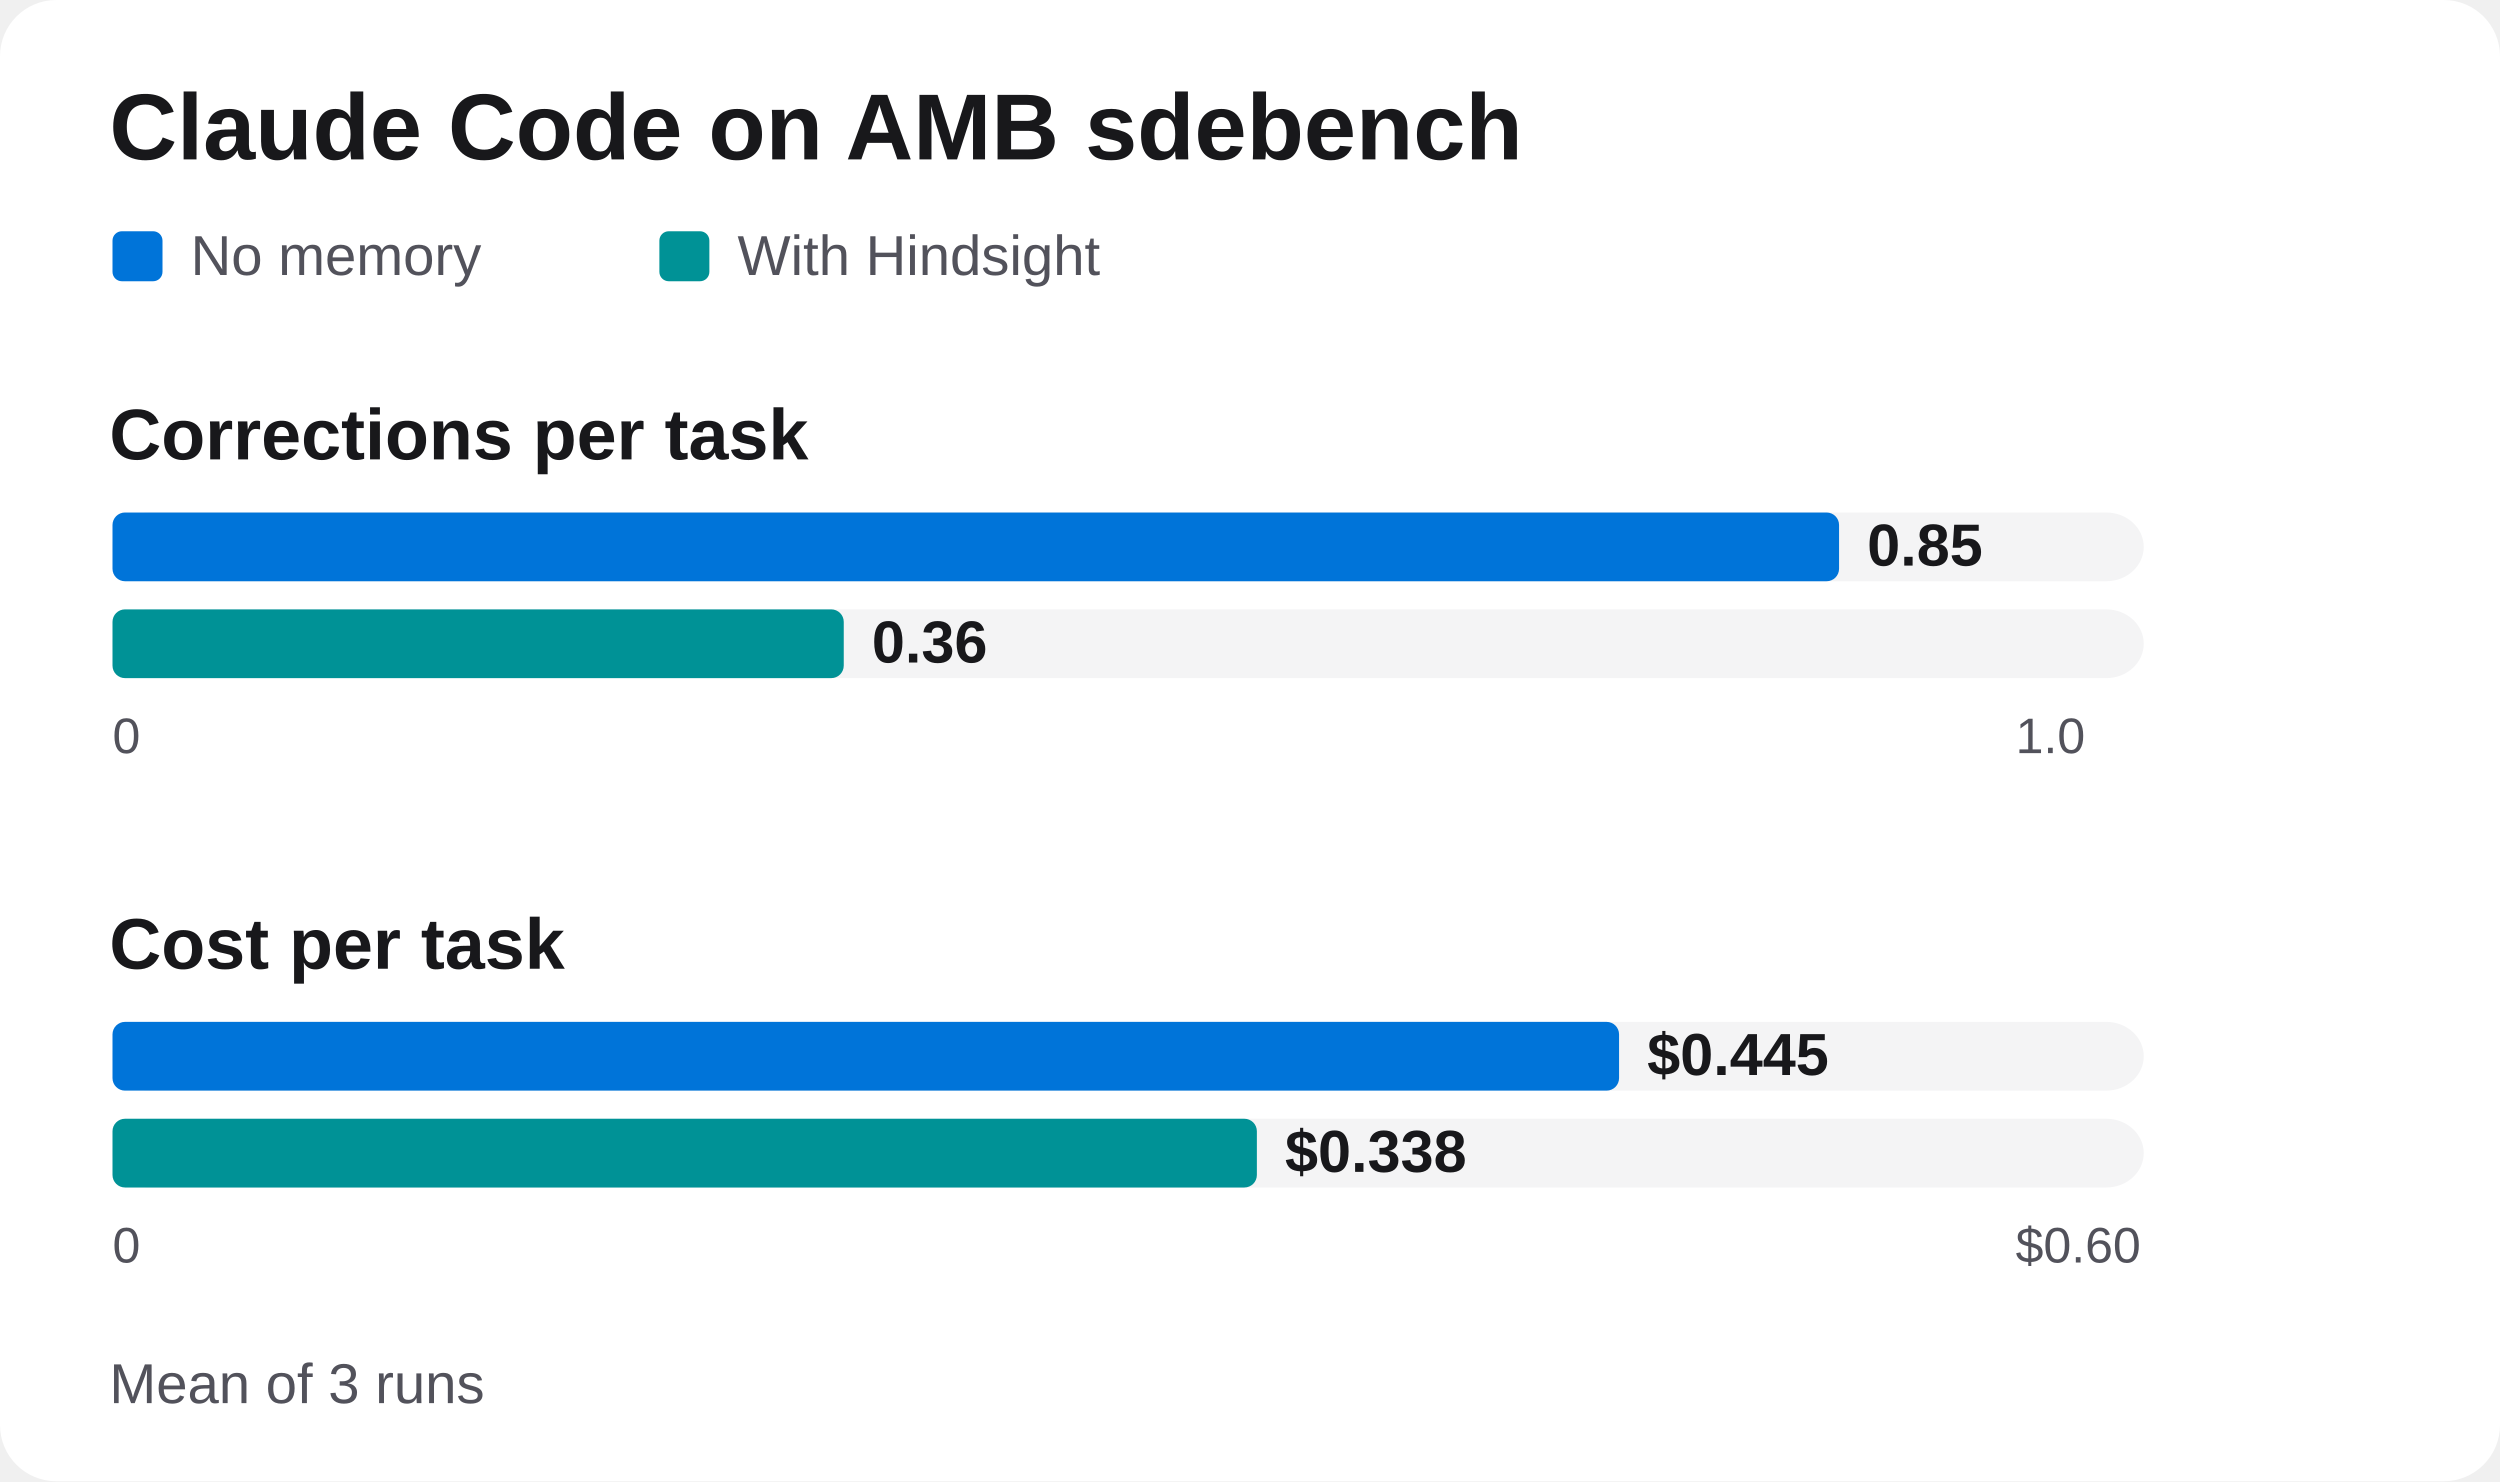
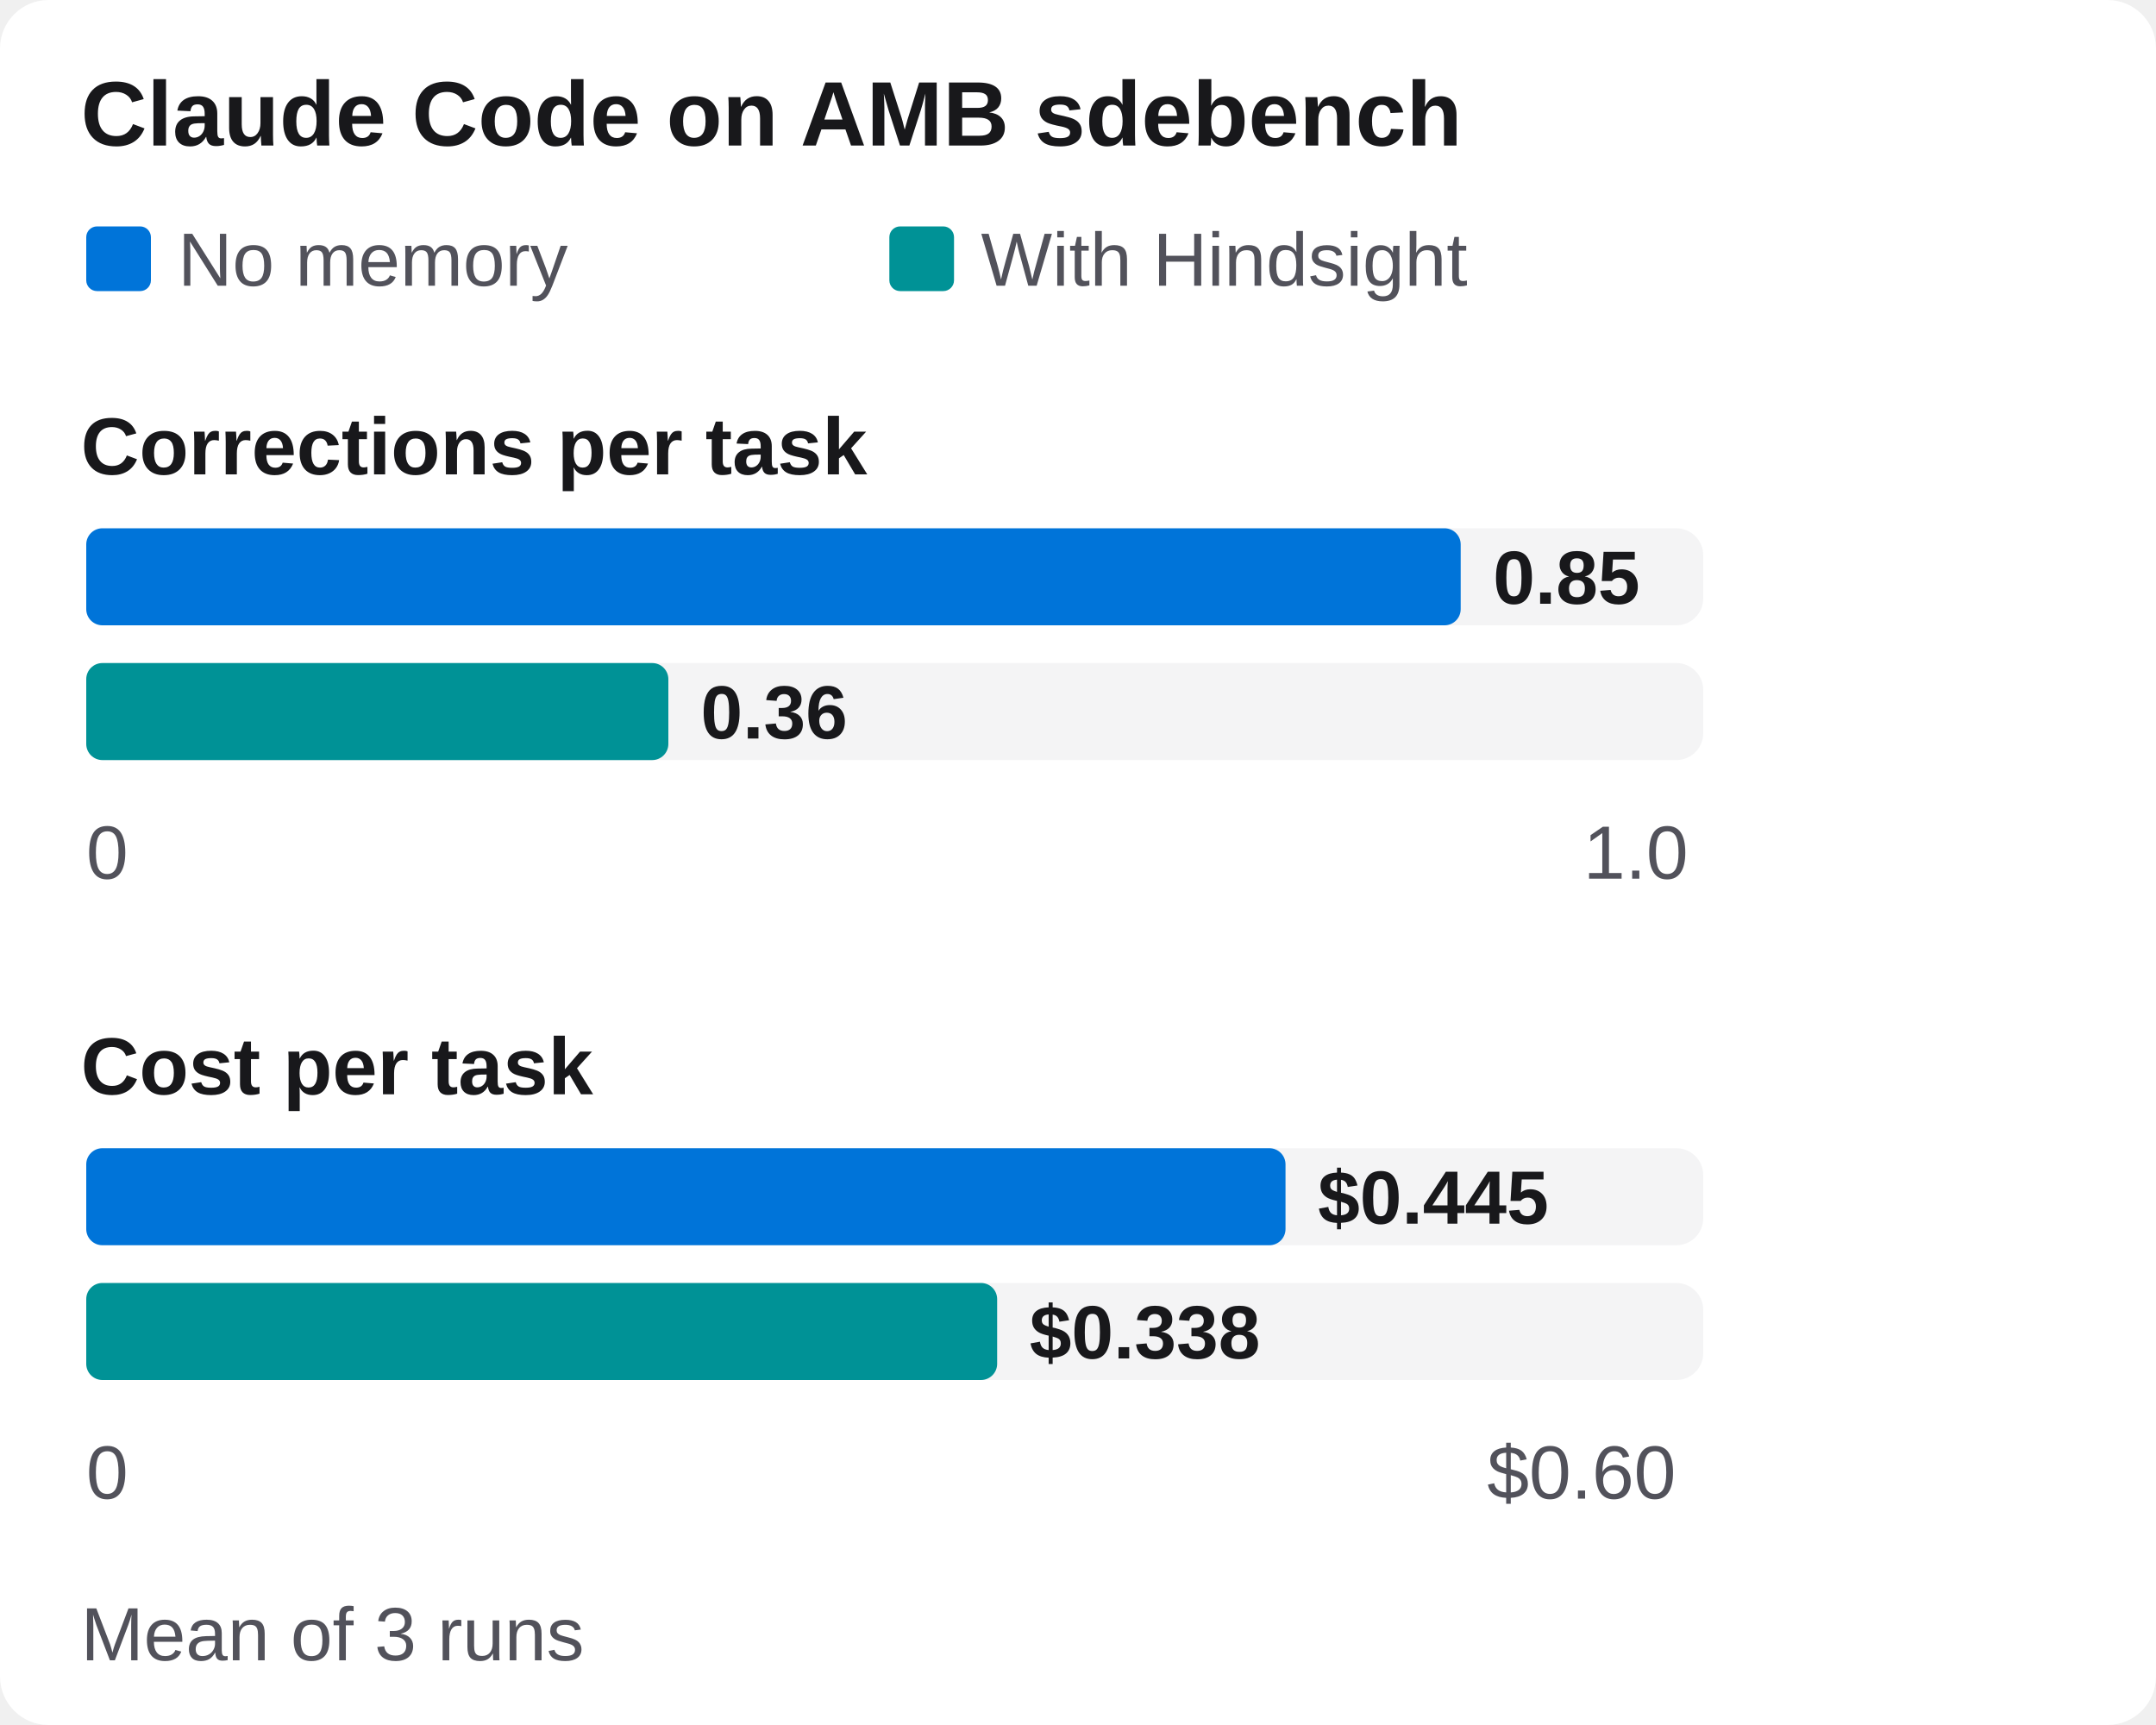
- <svg xmlns="http://www.w3.org/2000/svg" width="800" height="474" viewBox="0 0 800 474" font-family="Arial, sans-serif">
+ <svg xmlns="http://www.w3.org/2000/svg" width="800" height="640" viewBox="0 0 800 640" font-family="Arial, sans-serif">
  <defs>
    <marker id="arrow" viewBox="0 0 10 10" refX="8" refY="5" markerWidth="6" markerHeight="6" orient="auto-start-reverse">
      <path d="M0 0L10 5L0 10z" fill="#52525b" />
    </marker>
  </defs>
-   <rect x="0" y="0" width="800" height="474" fill="#ffffff" stroke="none" rx="18" />
-   <text x="35" y="51" fill="#18181b" font-size="30" font-weight="700">Claude Code on AMB sdebench</text>
-   <rect x="36" y="74" width="16" height="16" fill="#0074d9" stroke="none" rx="3" />
-   <text x="61" y="88" fill="#52525b" font-size="18" font-weight="400">No memory</text>
-   <rect x="211" y="74" width="16" height="16" fill="#009296" stroke="none" rx="3" />
-   <text x="236" y="88" fill="#52525b" font-size="18" font-weight="400">With Hindsight</text>
-   <text x="35" y="147" fill="#18181b" font-size="23" font-weight="700">Corrections per task</text>
-   <rect x="36" y="164" width="650" height="22" fill="#f4f4f5" stroke="none" rx="12" />
-   <rect x="36" y="195" width="650" height="22" fill="#f4f4f5" stroke="none" rx="12" />
-   <rect x="36" y="164" width="552.5" height="22" fill="#0074d9" stroke="none" rx="4" />
-   <rect x="36" y="195" width="234" height="22" fill="#009296" stroke="none" rx="4" />
-   <text x="597.5" y="181" fill="#18181b" font-size="19" font-weight="700">0.85</text>
-   <text x="279" y="212" fill="#18181b" font-size="19" font-weight="700">0.36</text>
-   <text x="36" y="241" fill="#52525b" font-size="16" font-weight="400">0</text>
-   <text x="645" y="241" fill="#52525b" font-size="16" font-weight="400">1.0</text>
-   <text x="35" y="310" fill="#18181b" font-size="23" font-weight="700">Cost per task</text>
-   <rect x="36" y="327" width="650" height="22" fill="#f4f4f5" stroke="none" rx="12" />
-   <rect x="36" y="358" width="650" height="22" fill="#f4f4f5" stroke="none" rx="12" />
-   <rect x="36" y="327" width="482.1" height="22" fill="#0074d9" stroke="none" rx="4" />
-   <rect x="36" y="358" width="366.2" height="22" fill="#009296" stroke="none" rx="4" />
-   <text x="527.1" y="344" fill="#18181b" font-size="19" font-weight="700">$0.445</text>
-   <text x="411.2" y="375" fill="#18181b" font-size="19" font-weight="700">$0.338</text>
-   <text x="36" y="404" fill="#52525b" font-size="16" font-weight="400">0</text>
-   <text x="645" y="404" fill="#52525b" font-size="16" font-weight="400">$0.60</text>
-   <text x="35" y="449" fill="#52525b" font-size="18" font-weight="400">Mean of 3 runs</text>
+   <rect x="0" y="0" width="800" height="640" fill="#ffffff" stroke="none" rx="18" />
+   <text x="30" y="54" fill="#18181b" font-size="34" font-weight="700">Claude Code on AMB sdebench</text>
+   <rect x="32" y="84" width="24" height="24" fill="#0074d9" stroke="none" rx="4" />
+   <text x="66" y="106" fill="#52525b" font-size="28" font-weight="400">No memory</text>
+   <rect x="330" y="84" width="24" height="24" fill="#009296" stroke="none" rx="4" />
+   <text x="364" y="106" fill="#52525b" font-size="28" font-weight="400">With Hindsight</text>
+   <text x="30" y="176" fill="#18181b" font-size="30" font-weight="700">Corrections per task</text>
+   <rect x="32" y="196" width="600" height="36" fill="#f4f4f5" stroke="none" rx="10" />
+   <rect x="32" y="196" width="510.0" height="36" fill="#0074d9" stroke="none" rx="6" />
+   <text x="554.0" y="224" fill="#18181b" font-size="28" font-weight="700">0.85</text>
+   <rect x="32" y="246" width="600" height="36" fill="#f4f4f5" stroke="none" rx="10" />
+   <rect x="32" y="246" width="216.0" height="36" fill="#009296" stroke="none" rx="6" />
+   <text x="260.0" y="274" fill="#18181b" font-size="28" font-weight="700">0.36</text>
+   <text x="32" y="326" fill="#52525b" font-size="28" font-weight="400">0</text>
+   <text x="587.5" y="326" fill="#52525b" font-size="28" font-weight="400">1.0</text>
+   <text x="30" y="406" fill="#18181b" font-size="30" font-weight="700">Cost per task</text>
+   <rect x="32" y="426" width="600" height="36" fill="#f4f4f5" stroke="none" rx="10" />
+   <rect x="32" y="426" width="445.0" height="36" fill="#0074d9" stroke="none" rx="6" />
+   <text x="489.0" y="454" fill="#18181b" font-size="28" font-weight="700">$0.445</text>
+   <rect x="32" y="476" width="600" height="36" fill="#f4f4f5" stroke="none" rx="10" />
+   <rect x="32" y="476" width="338.0" height="36" fill="#009296" stroke="none" rx="6" />
+   <text x="382.0" y="504" fill="#18181b" font-size="28" font-weight="700">$0.338</text>
+   <text x="32" y="556" fill="#52525b" font-size="28" font-weight="400">0</text>
+   <text x="551.8" y="556" fill="#52525b" font-size="28" font-weight="400">$0.60</text>
+   <text x="30" y="616" fill="#52525b" font-size="28" font-weight="400">Mean of 3 runs</text>
</svg>
